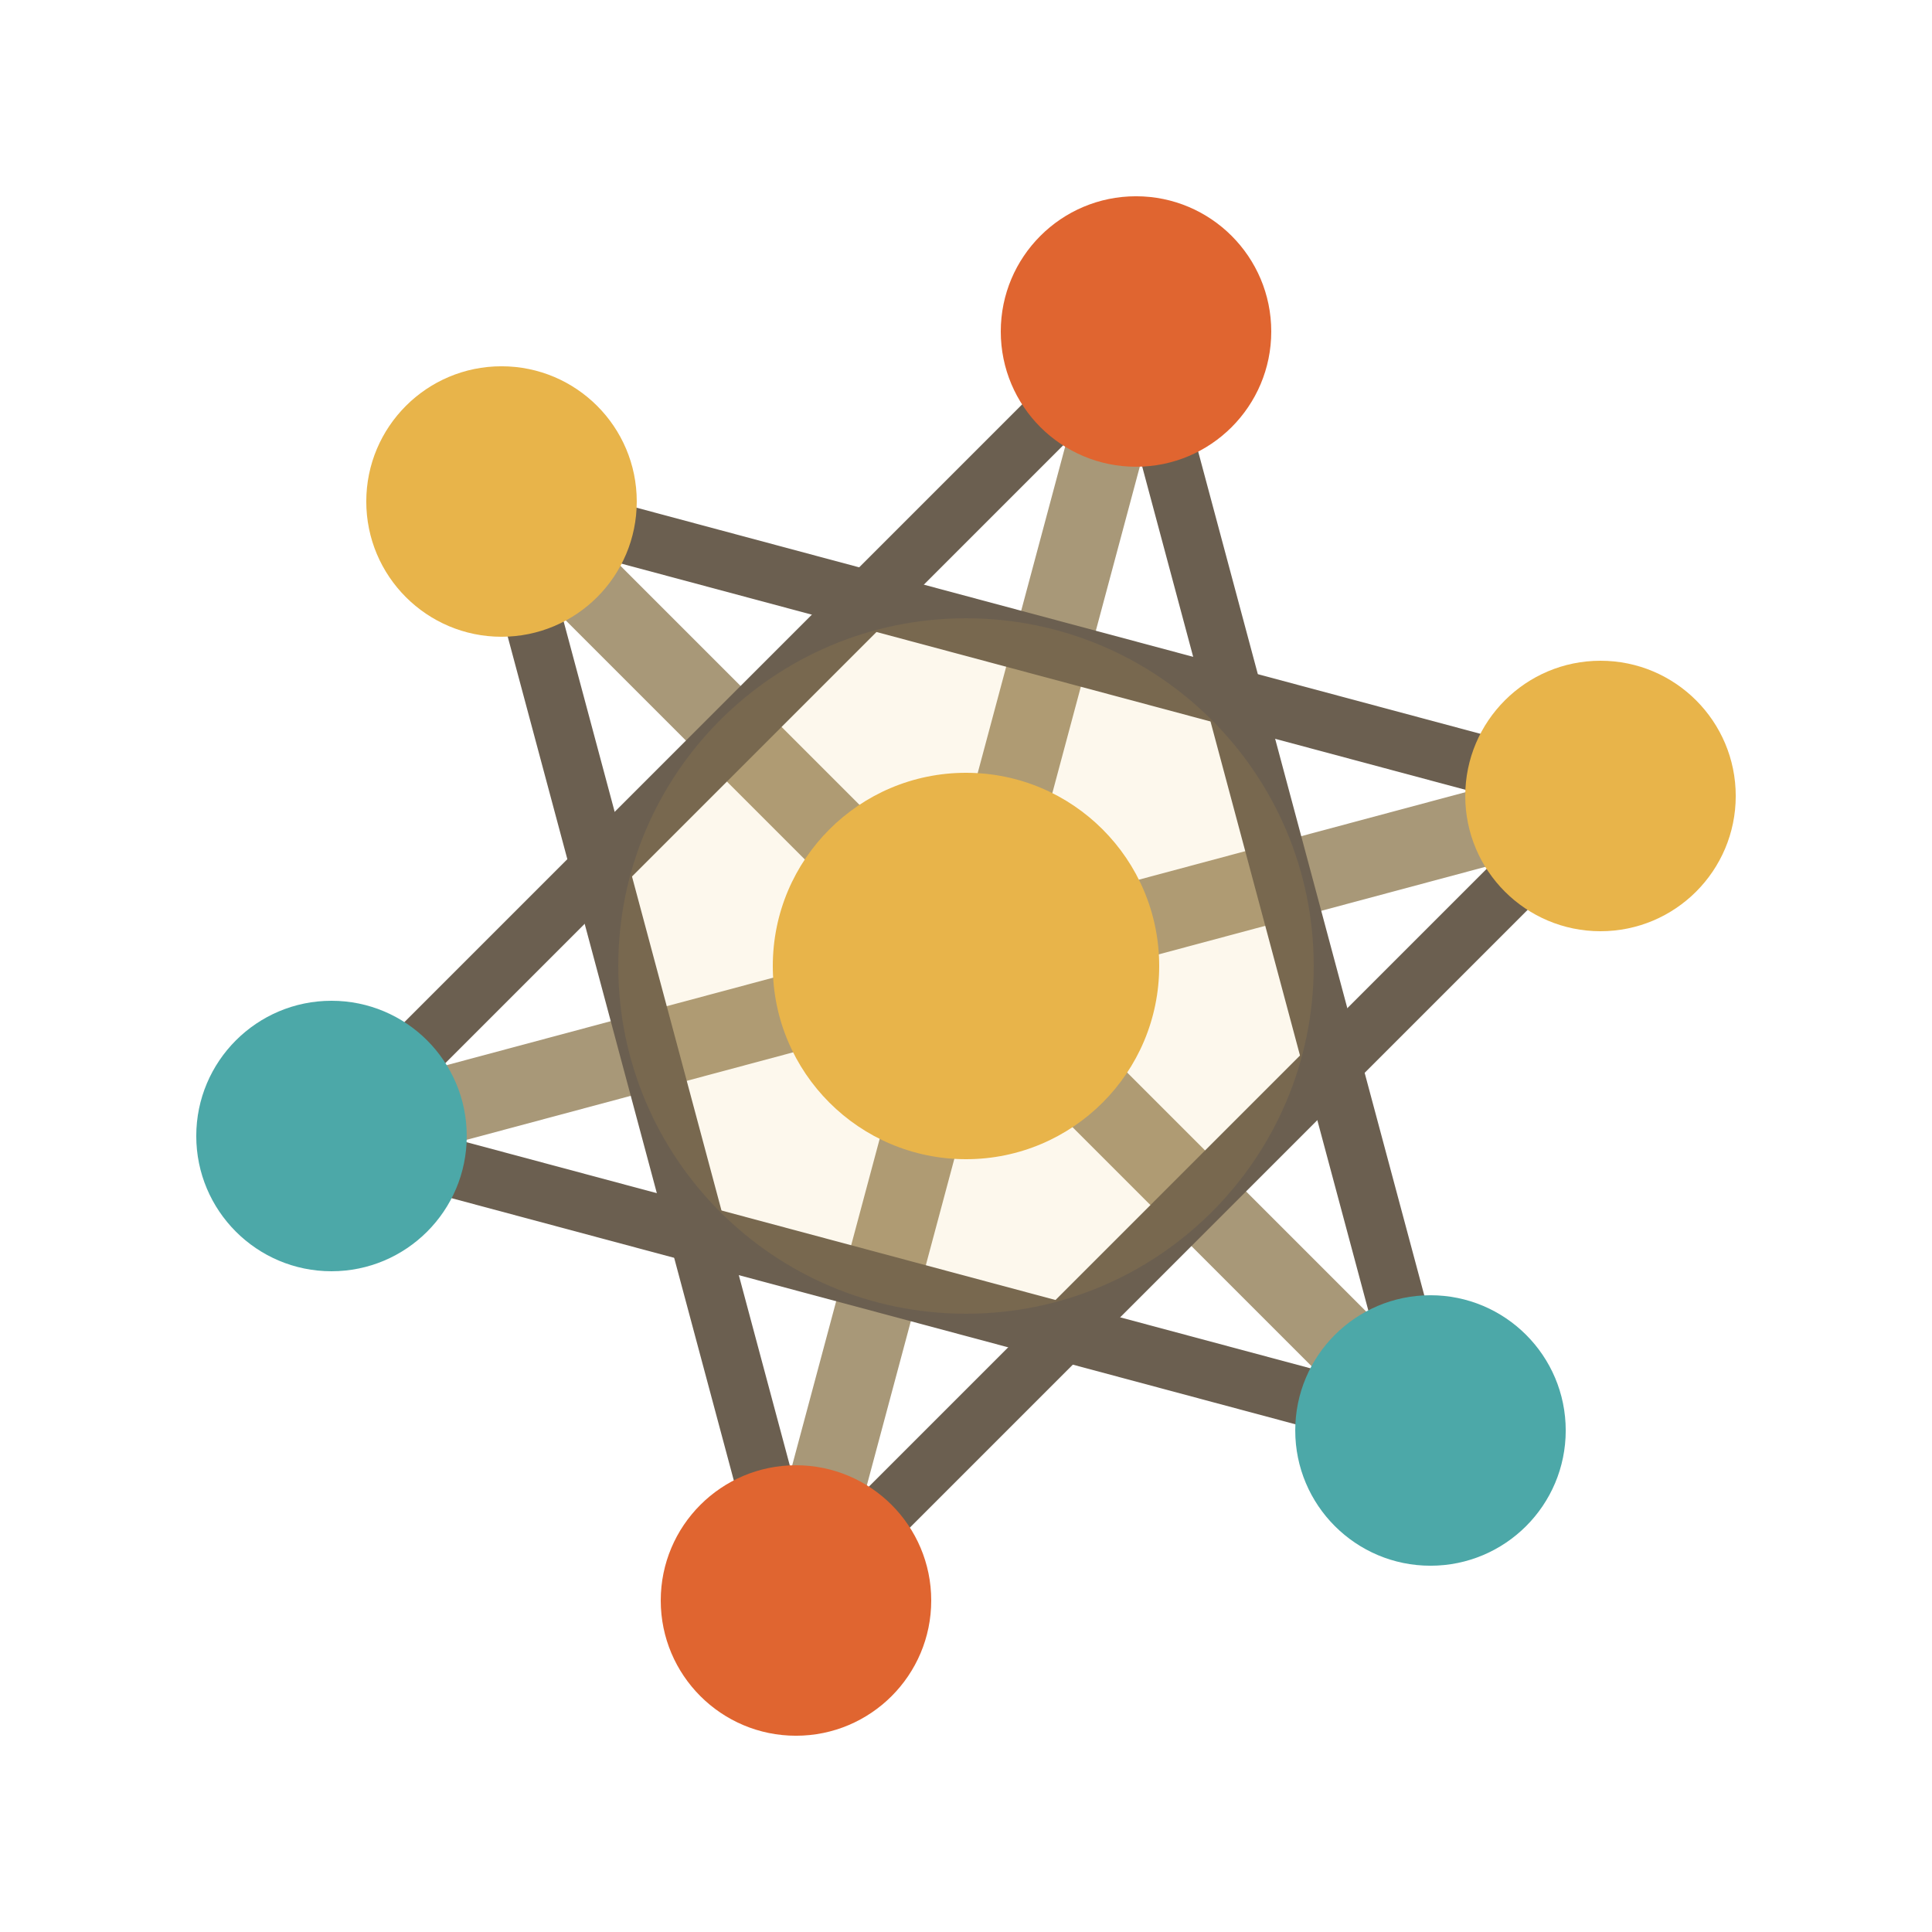
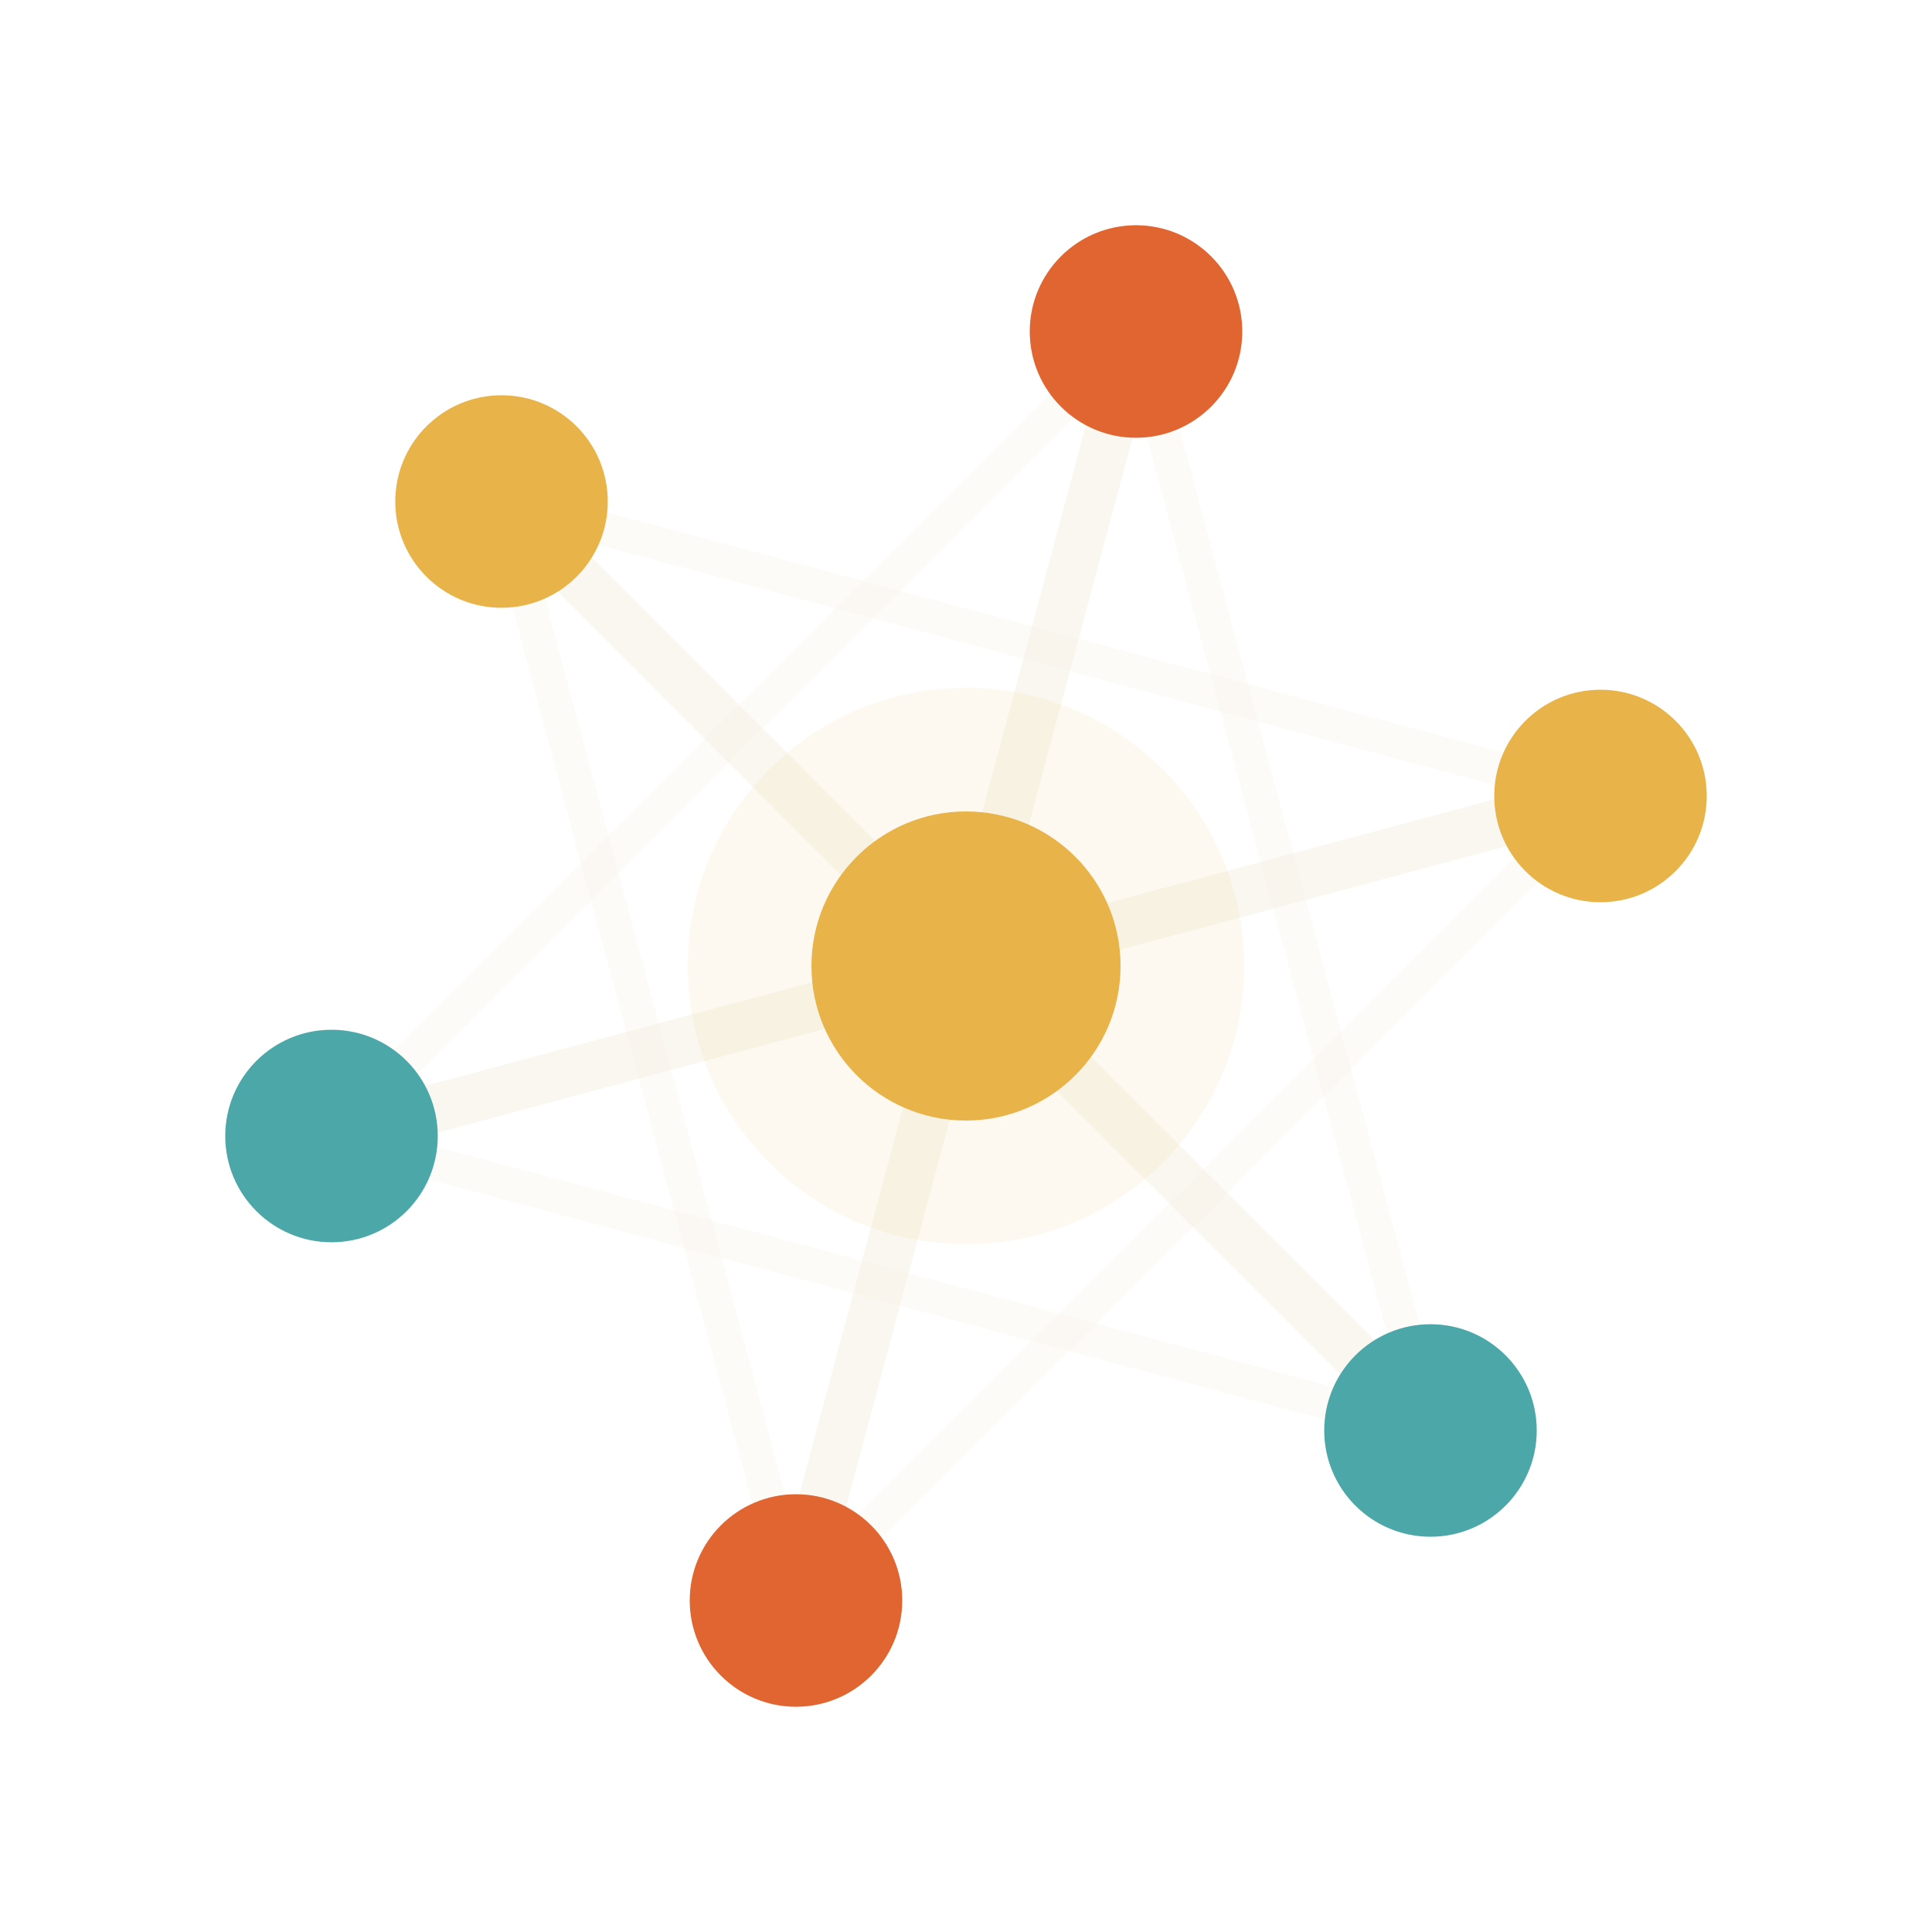
<svg xmlns="http://www.w3.org/2000/svg" viewBox="0 0 512 512" width="512" height="512">
-   <line x1="256" y1="256" x2="301.055" y2="87.852" stroke="#a89878" stroke-width="20.48" />
-   <line x1="256" y1="256" x2="424.148" y2="210.945" stroke="#a89878" stroke-width="20.48" />
-   <line x1="256" y1="256" x2="379.093" y2="379.093" stroke="#a89878" stroke-width="20.48" />
-   <line x1="256" y1="256" x2="210.945" y2="424.148" stroke="#a89878" stroke-width="20.48" />
-   <line x1="256" y1="256" x2="87.852" y2="301.055" stroke="#a89878" stroke-width="20.48" />
-   <line x1="256" y1="256" x2="132.907" y2="132.907" stroke="#a89878" stroke-width="20.48" />
-   <line x1="301.055" y1="87.852" x2="379.093" y2="379.093" stroke="#6b5f50" stroke-width="15.36" />
-   <line x1="424.148" y1="210.945" x2="210.945" y2="424.148" stroke="#6b5f50" stroke-width="15.36" />
-   <line x1="379.093" y1="379.093" x2="87.852" y2="301.055" stroke="#6b5f50" stroke-width="15.36" />
-   <line x1="210.945" y1="424.148" x2="132.907" y2="132.907" stroke="#6b5f50" stroke-width="15.36" />
-   <line x1="87.852" y1="301.055" x2="301.055" y2="87.852" stroke="#6b5f50" stroke-width="15.36" />
-   <line x1="132.907" y1="132.907" x2="424.148" y2="210.945" stroke="#6b5f50" stroke-width="15.36" />
-   <circle cx="256" cy="256" r="92.16" fill="#e8b44a" opacity=".1" />
-   <circle cx="256" cy="256" r="51.2" fill="#e8b44a" />
-   <circle cx="301.055" cy="87.852" r="35.84" fill="#e06530" />
-   <circle cx="424.148" cy="210.945" r="35.84" fill="#e8b44a" />
-   <circle cx="379.093" cy="379.093" r="35.84" fill="#4ca8a8" />
-   <circle cx="210.945" cy="424.148" r="35.84" fill="#e06530" />
-   <circle cx="87.852" cy="301.055" r="35.84" fill="#4ca8a8" />
-   <circle cx="132.907" cy="132.907" r="35.84" fill="#e8b44a" />
+   <line x1="256" y1="256" x2="301.055" y2="87.852" stroke="#f5f0e4" stroke-width="12.8" opacity="0.55" />
+   <line x1="256" y1="256" x2="424.148" y2="210.945" stroke="#f5f0e4" stroke-width="12.8" opacity="0.55" />
+   <line x1="256" y1="256" x2="379.093" y2="379.093" stroke="#f5f0e4" stroke-width="12.8" opacity="0.55" />
+   <line x1="256" y1="256" x2="210.945" y2="424.148" stroke="#f5f0e4" stroke-width="12.8" opacity="0.55" />
+   <line x1="256" y1="256" x2="87.852" y2="301.055" stroke="#f5f0e4" stroke-width="12.8" opacity="0.55" />
+   <line x1="256" y1="256" x2="132.907" y2="132.907" stroke="#f5f0e4" stroke-width="12.8" opacity="0.55" />
+   <line x1="301.055" y1="87.852" x2="379.093" y2="379.093" stroke="#f5f0e4" stroke-width="8.96" opacity="0.248" />
+   <line x1="424.148" y1="210.945" x2="210.945" y2="424.148" stroke="#f5f0e4" stroke-width="8.96" opacity="0.248" />
+   <line x1="379.093" y1="379.093" x2="87.852" y2="301.055" stroke="#f5f0e4" stroke-width="8.96" opacity="0.248" />
+   <line x1="210.945" y1="424.148" x2="132.907" y2="132.907" stroke="#f5f0e4" stroke-width="8.96" opacity="0.248" />
+   <line x1="87.852" y1="301.055" x2="301.055" y2="87.852" stroke="#f5f0e4" stroke-width="8.96" opacity="0.248" />
+   <line x1="132.907" y1="132.907" x2="424.148" y2="210.945" stroke="#f5f0e4" stroke-width="8.96" opacity="0.248" />
+   <circle cx="256" cy="256" r="73.728" fill="#e8b44a" opacity=".08" />
+   <circle cx="256" cy="256" r="40.96" fill="#e8b44a" />
+   <circle cx="301.055" cy="87.852" r="28.16" fill="#e06530" />
+   <circle cx="424.148" cy="210.945" r="28.16" fill="#e8b44a" />
+   <circle cx="379.093" cy="379.093" r="28.16" fill="#4ca8a8" />
+   <circle cx="210.945" cy="424.148" r="28.16" fill="#e06530" />
+   <circle cx="87.852" cy="301.055" r="28.16" fill="#4ca8a8" />
+   <circle cx="132.907" cy="132.907" r="28.16" fill="#e8b44a" />
</svg>
